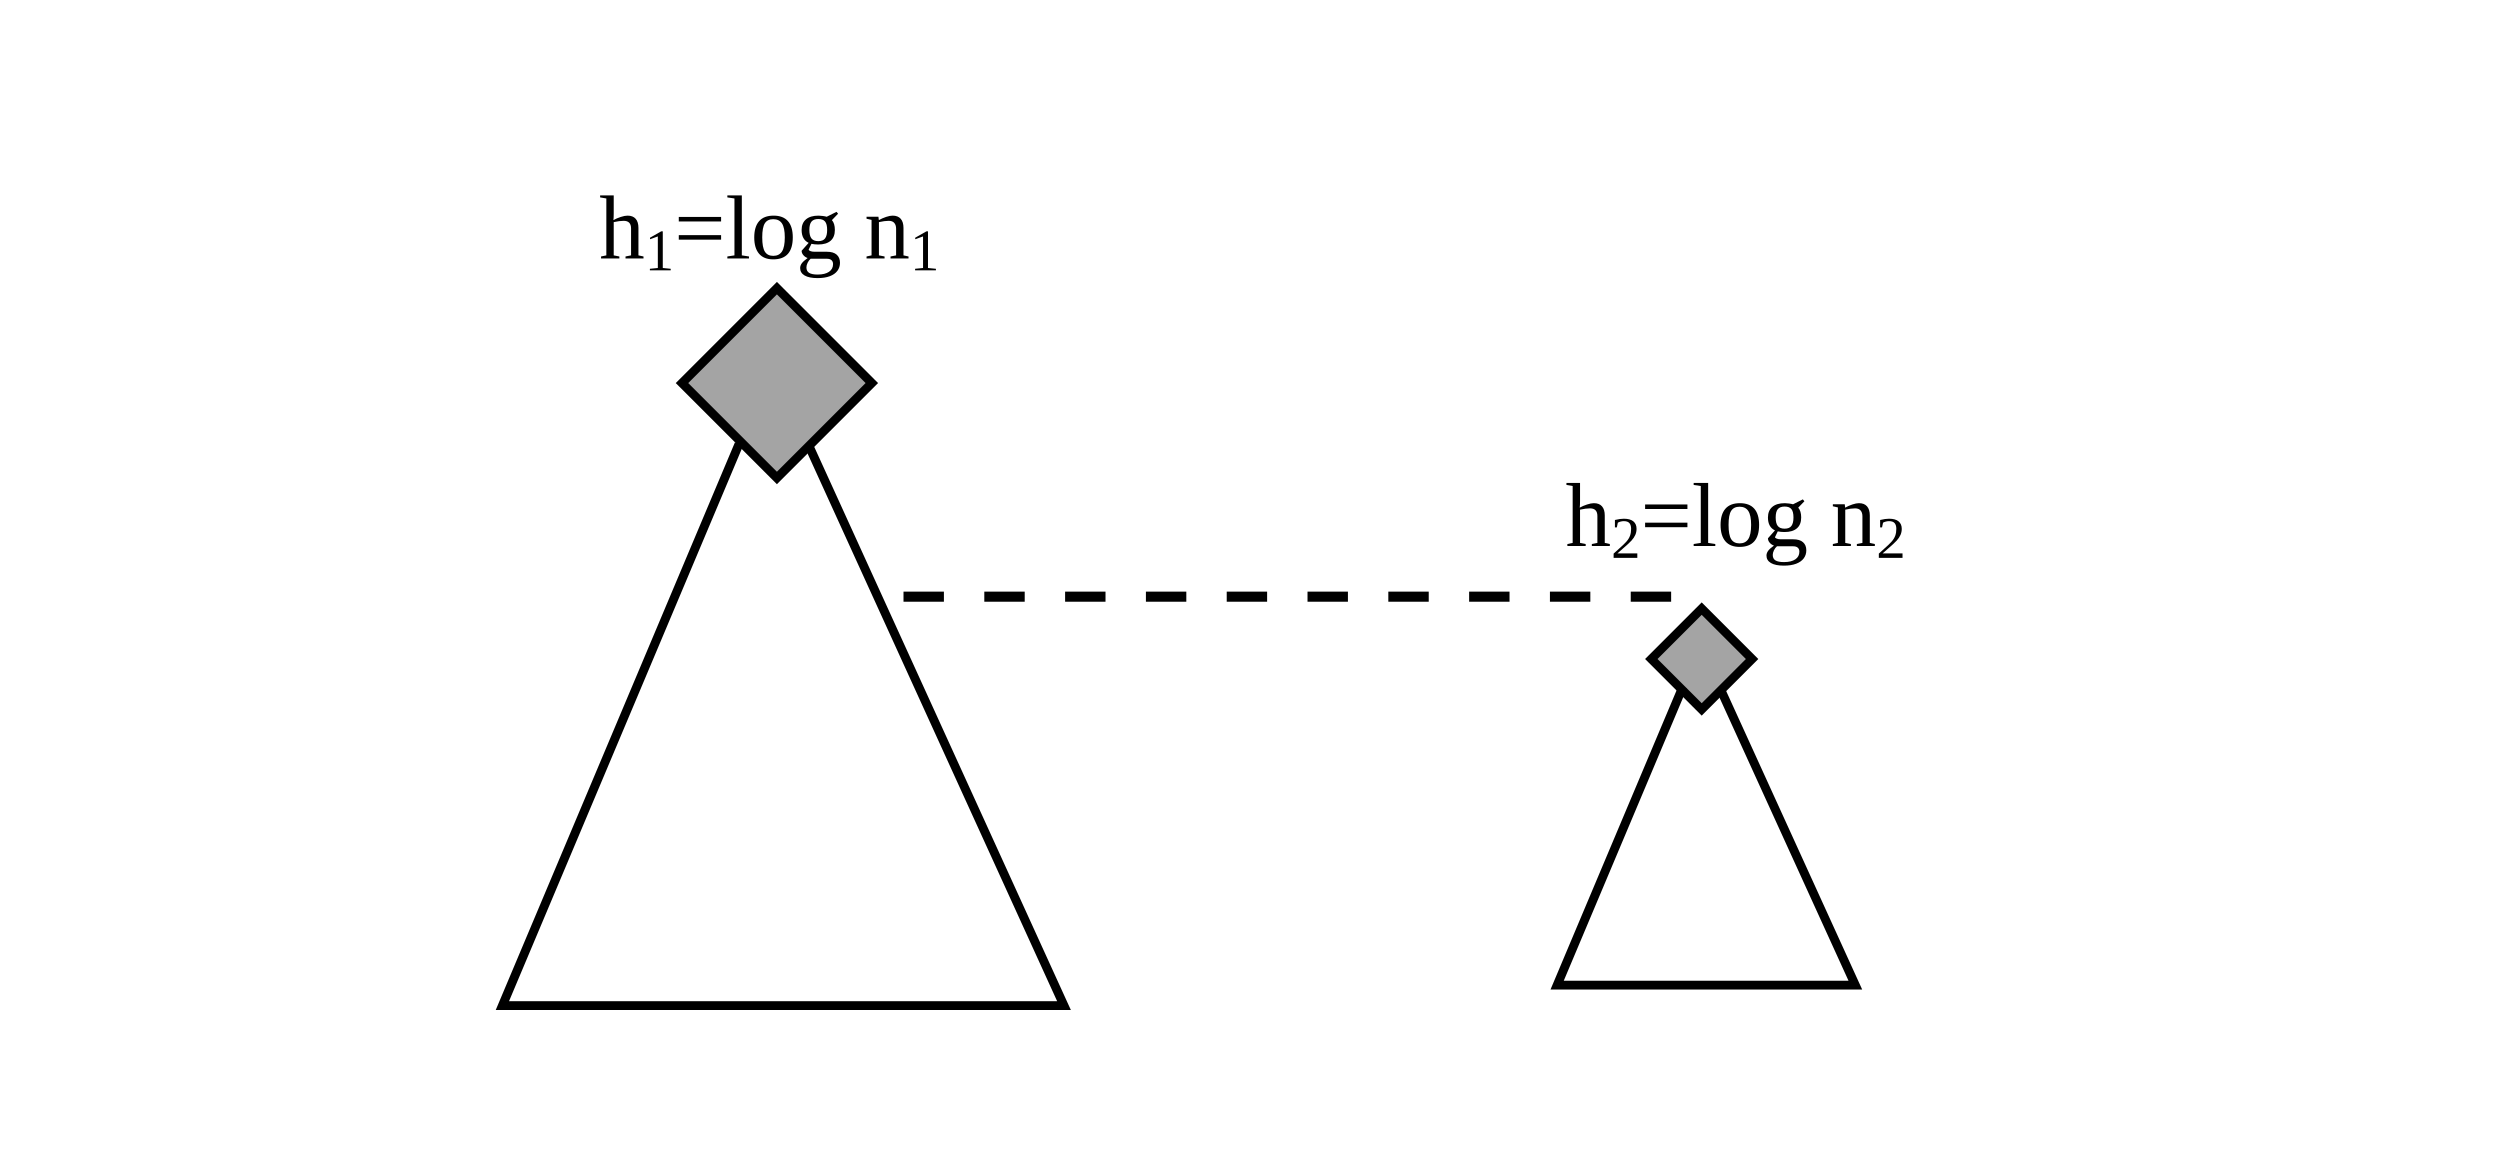
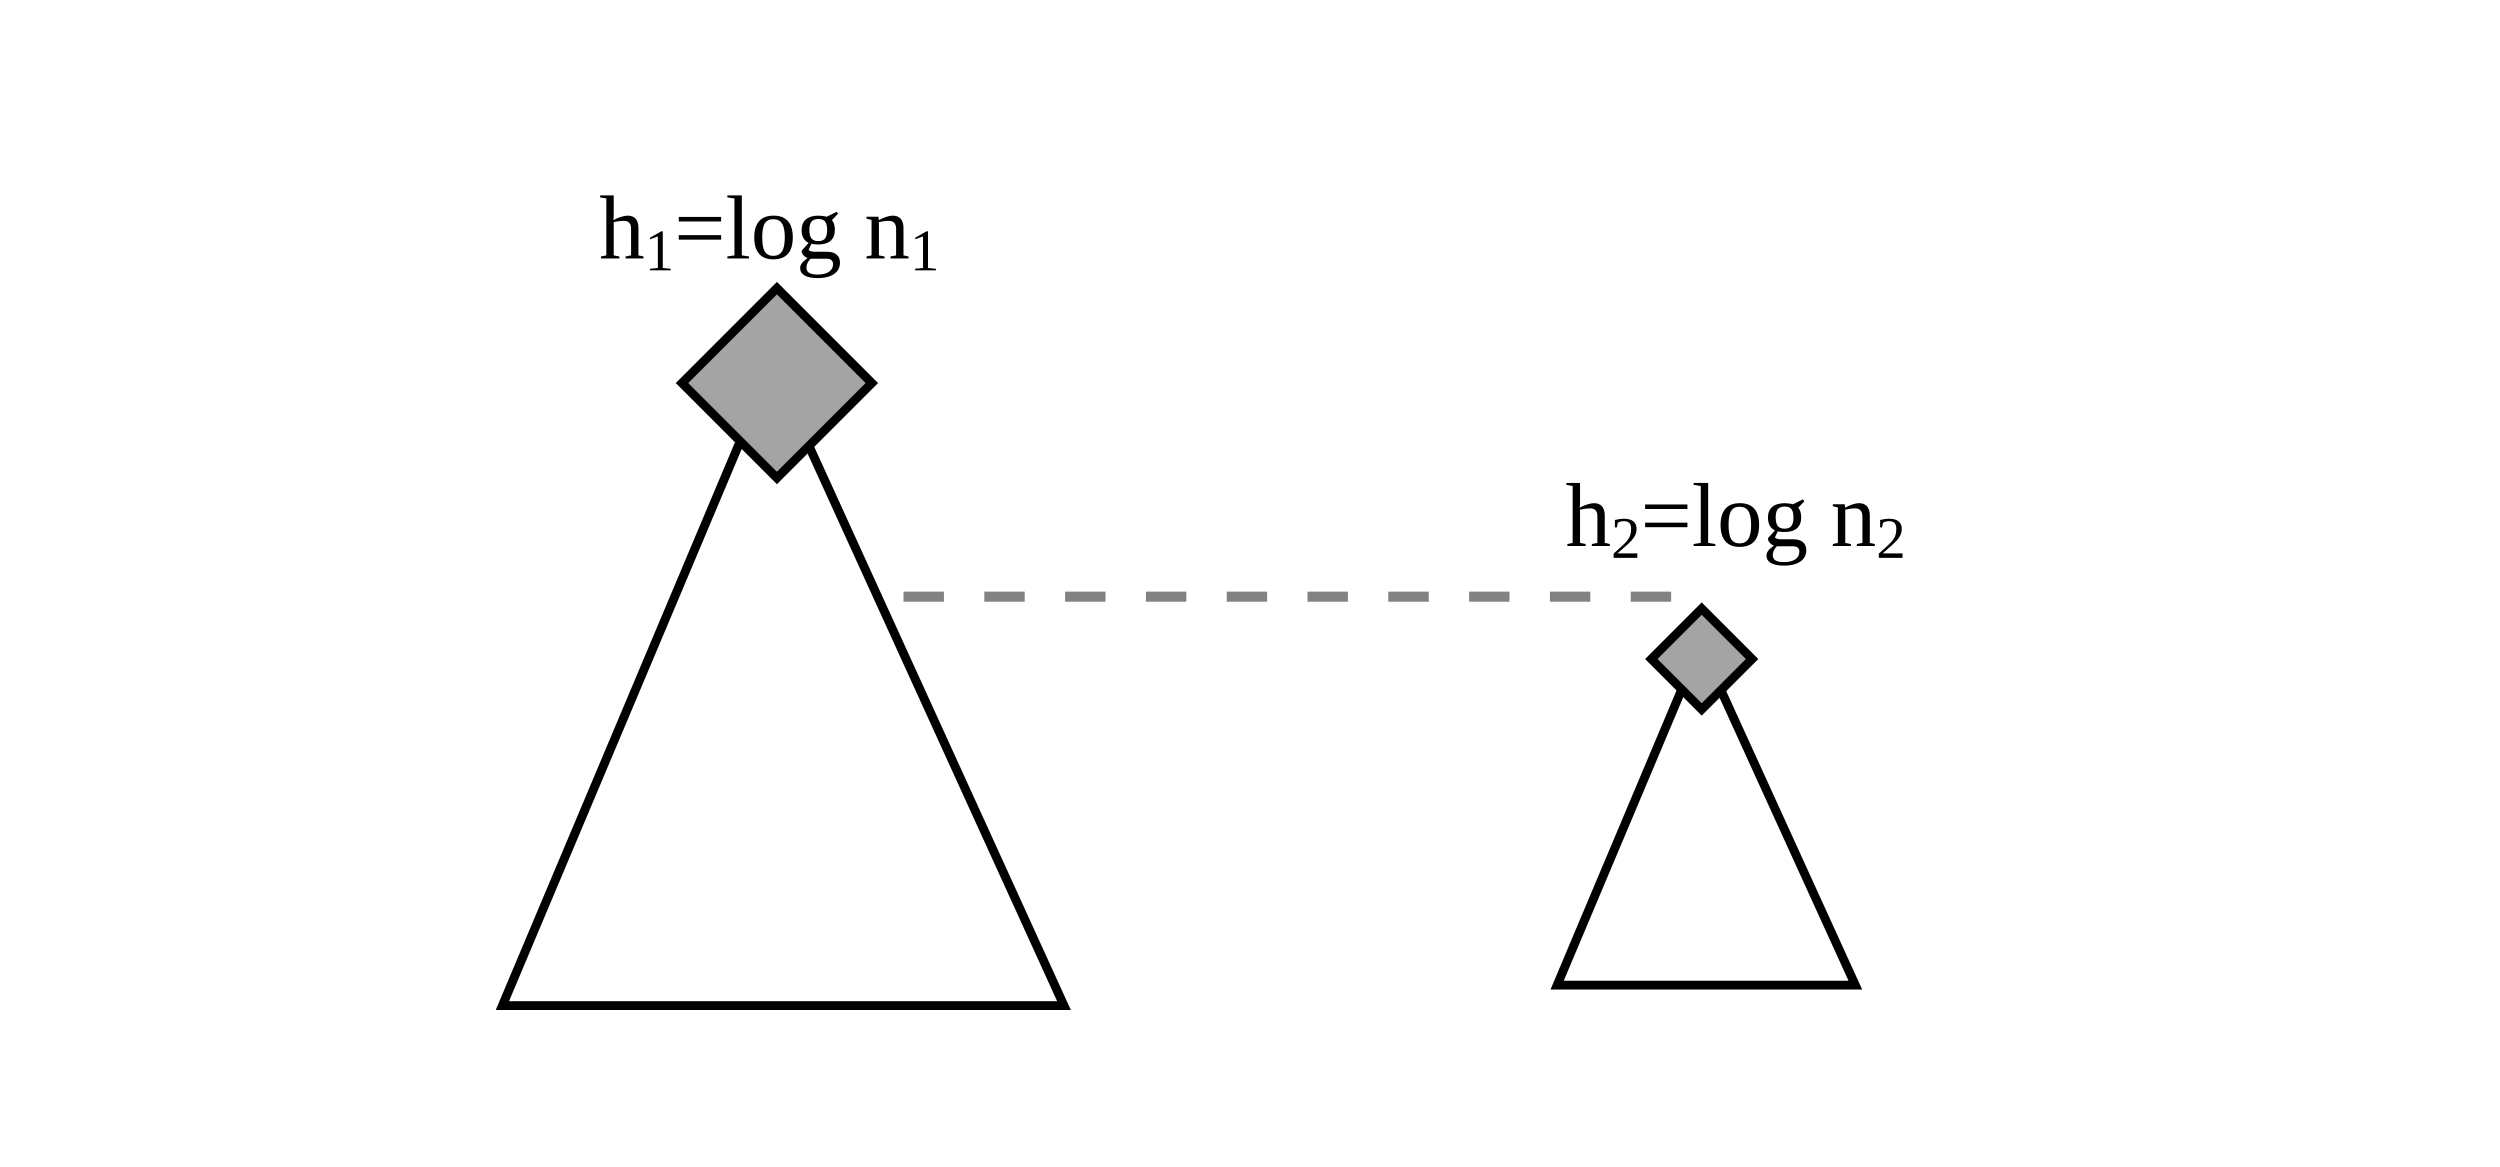
<svg xmlns="http://www.w3.org/2000/svg" width="450mm" height="210mm" viewBox="0 0 1594.488 744.094" id="svg2" version="1.1">
  <defs id="defs4" />
  <g id="layer1" transform="translate(0,-308.2677)">
    <rect transform="matrix(0.7071068,-0.7071068,0.7071068,0.7071068,0,0)" y="698.31" x="-83.16" height="85.608" width="85.608" id="rect4436" style="fill:#000000;fill-opacity:0.358;stroke:#000000;stroke-width:5.632;stroke-miterlimit:4;stroke-dasharray:none;stroke-dashoffset:0;stroke-opacity:1" />
    <rect style="fill:#000000;fill-opacity:0.358;stroke:#000000;stroke-width:5.61;stroke-miterlimit:4;stroke-dasharray:none;stroke-dashoffset:0;stroke-opacity:1" id="rect4438" width="45.456" height="45.456" x="229.534" y="1259.903" transform="matrix(0.7071068,-0.7071068,0.7071068,0.7071068,0,0)" />
    <path style="fill:none;fill-rule:evenodd;stroke:#000000;stroke-width:5.632;stroke-linecap:butt;stroke-linejoin:miter;stroke-miterlimit:4;stroke-dasharray:none;stroke-opacity:1" d="m 471.353,591.436 -150.94,358.201 358.201,0 -162.204,-355.948" id="path4440" />
    <path id="path4442" d="m 1073.279,746.383 -80.147,190.199 190.199,0 -86.128,-189.002" style="fill:none;fill-rule:evenodd;stroke:#000000;stroke-width:5.61;stroke-linecap:butt;stroke-linejoin:miter;stroke-miterlimit:4;stroke-dasharray:none;stroke-opacity:1" />
    <text xml:space="preserve" style="font-style:normal;font-weight:normal;font-size:70.293px;line-height:125%;font-family:sans-serif;letter-spacing:0px;word-spacing:0px;fill:#000000;fill-opacity:1;stroke:none;stroke-width:1px;stroke-linecap:butt;stroke-linejoin:miter;stroke-opacity:1" x="382.192" y="473.125" id="text4452">
      <tspan id="tspan4454" x="382.192" y="473.125" style="font-style:normal;font-variant:normal;font-weight:normal;font-stretch:normal;font-size:57.991px;line-height:125%;font-family:'Times New Roman';-inkscape-font-specification:'Times New Roman, Normal';text-align:start;writing-mode:lr-tb;text-anchor:start">h<tspan style="font-size:65%;baseline-shift:sub" id="tspan4222">1</tspan>=log n<tspan style="font-size:65%;baseline-shift:sub" id="tspan4218">1</tspan>
      </tspan>
    </text>
    <text id="text4456" y="656.518" x="998.507" style="font-style:normal;font-weight:normal;font-size:70.293px;line-height:125%;font-family:sans-serif;letter-spacing:0px;word-spacing:0px;fill:#000000;fill-opacity:1;stroke:none;stroke-width:1px;stroke-linecap:butt;stroke-linejoin:miter;stroke-opacity:1" xml:space="preserve">
      <tspan y="656.518" x="998.507" id="tspan4458" style="font-style:normal;font-variant:normal;font-weight:normal;font-stretch:normal;font-size:57.991px;line-height:125%;font-family:'Times New Roman';-inkscape-font-specification:'Times New Roman, Normal';text-align:start;writing-mode:lr-tb;text-anchor:start">h<tspan style="font-size:65%;baseline-shift:sub" id="tspan4216">2</tspan>=log n<tspan style="font-size:65%;baseline-shift:sub" id="tspan4212">2</tspan>
      </tspan>
    </text>
-     <path style="fill:none;fill-rule:evenodd;stroke:#000000;stroke-width:6.442;stroke-linecap:butt;stroke-linejoin:miter;stroke-miterlimit:4;stroke-dasharray:25.768, 25.768;stroke-dashoffset:0;stroke-opacity:1" d="m 576.25,688.824 495.557,0" id="path4210" />
+     <path style="fill:none;fill-rule:evenodd;stroke:#000000;stroke-width:6.442;stroke-linecap:butt;stroke-linejoin:miter;stroke-miterlimit:4;stroke-dasharray:25.768, 25.768;stroke-dashoffset:0;stroke-opacity:0.491" d="m 576.25,688.824 495.557,0" id="path4210" />
  </g>
</svg>
